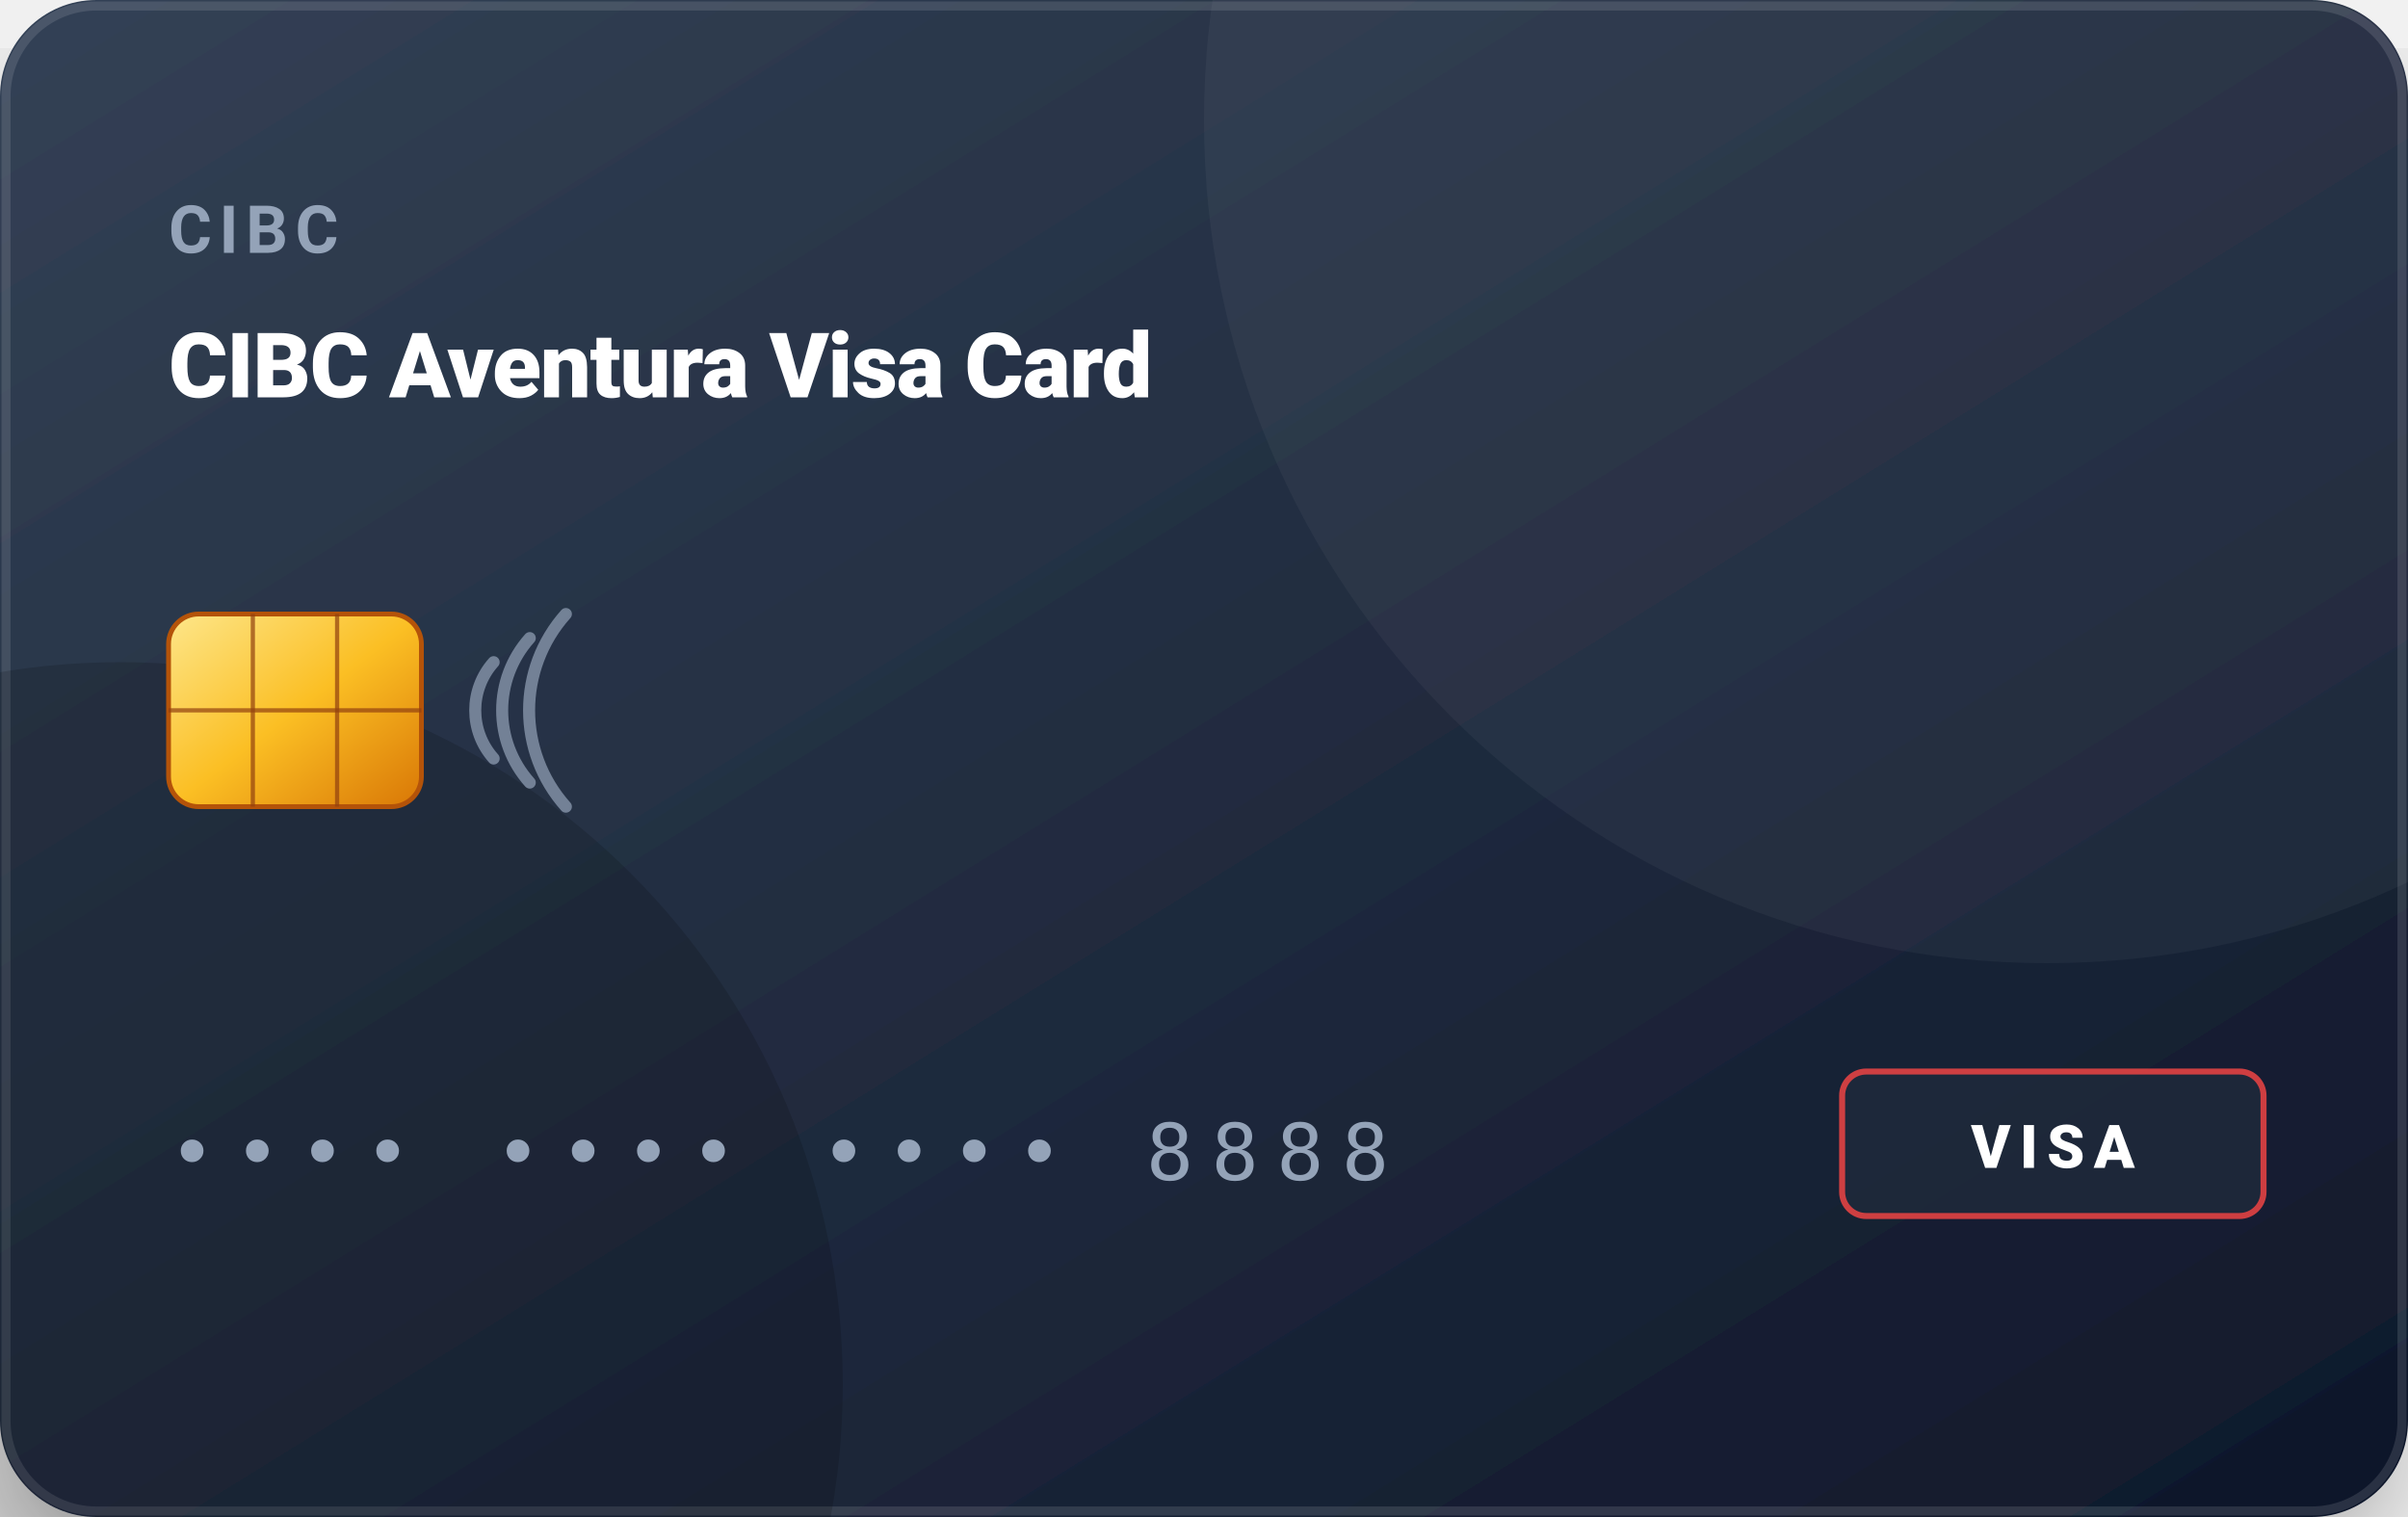
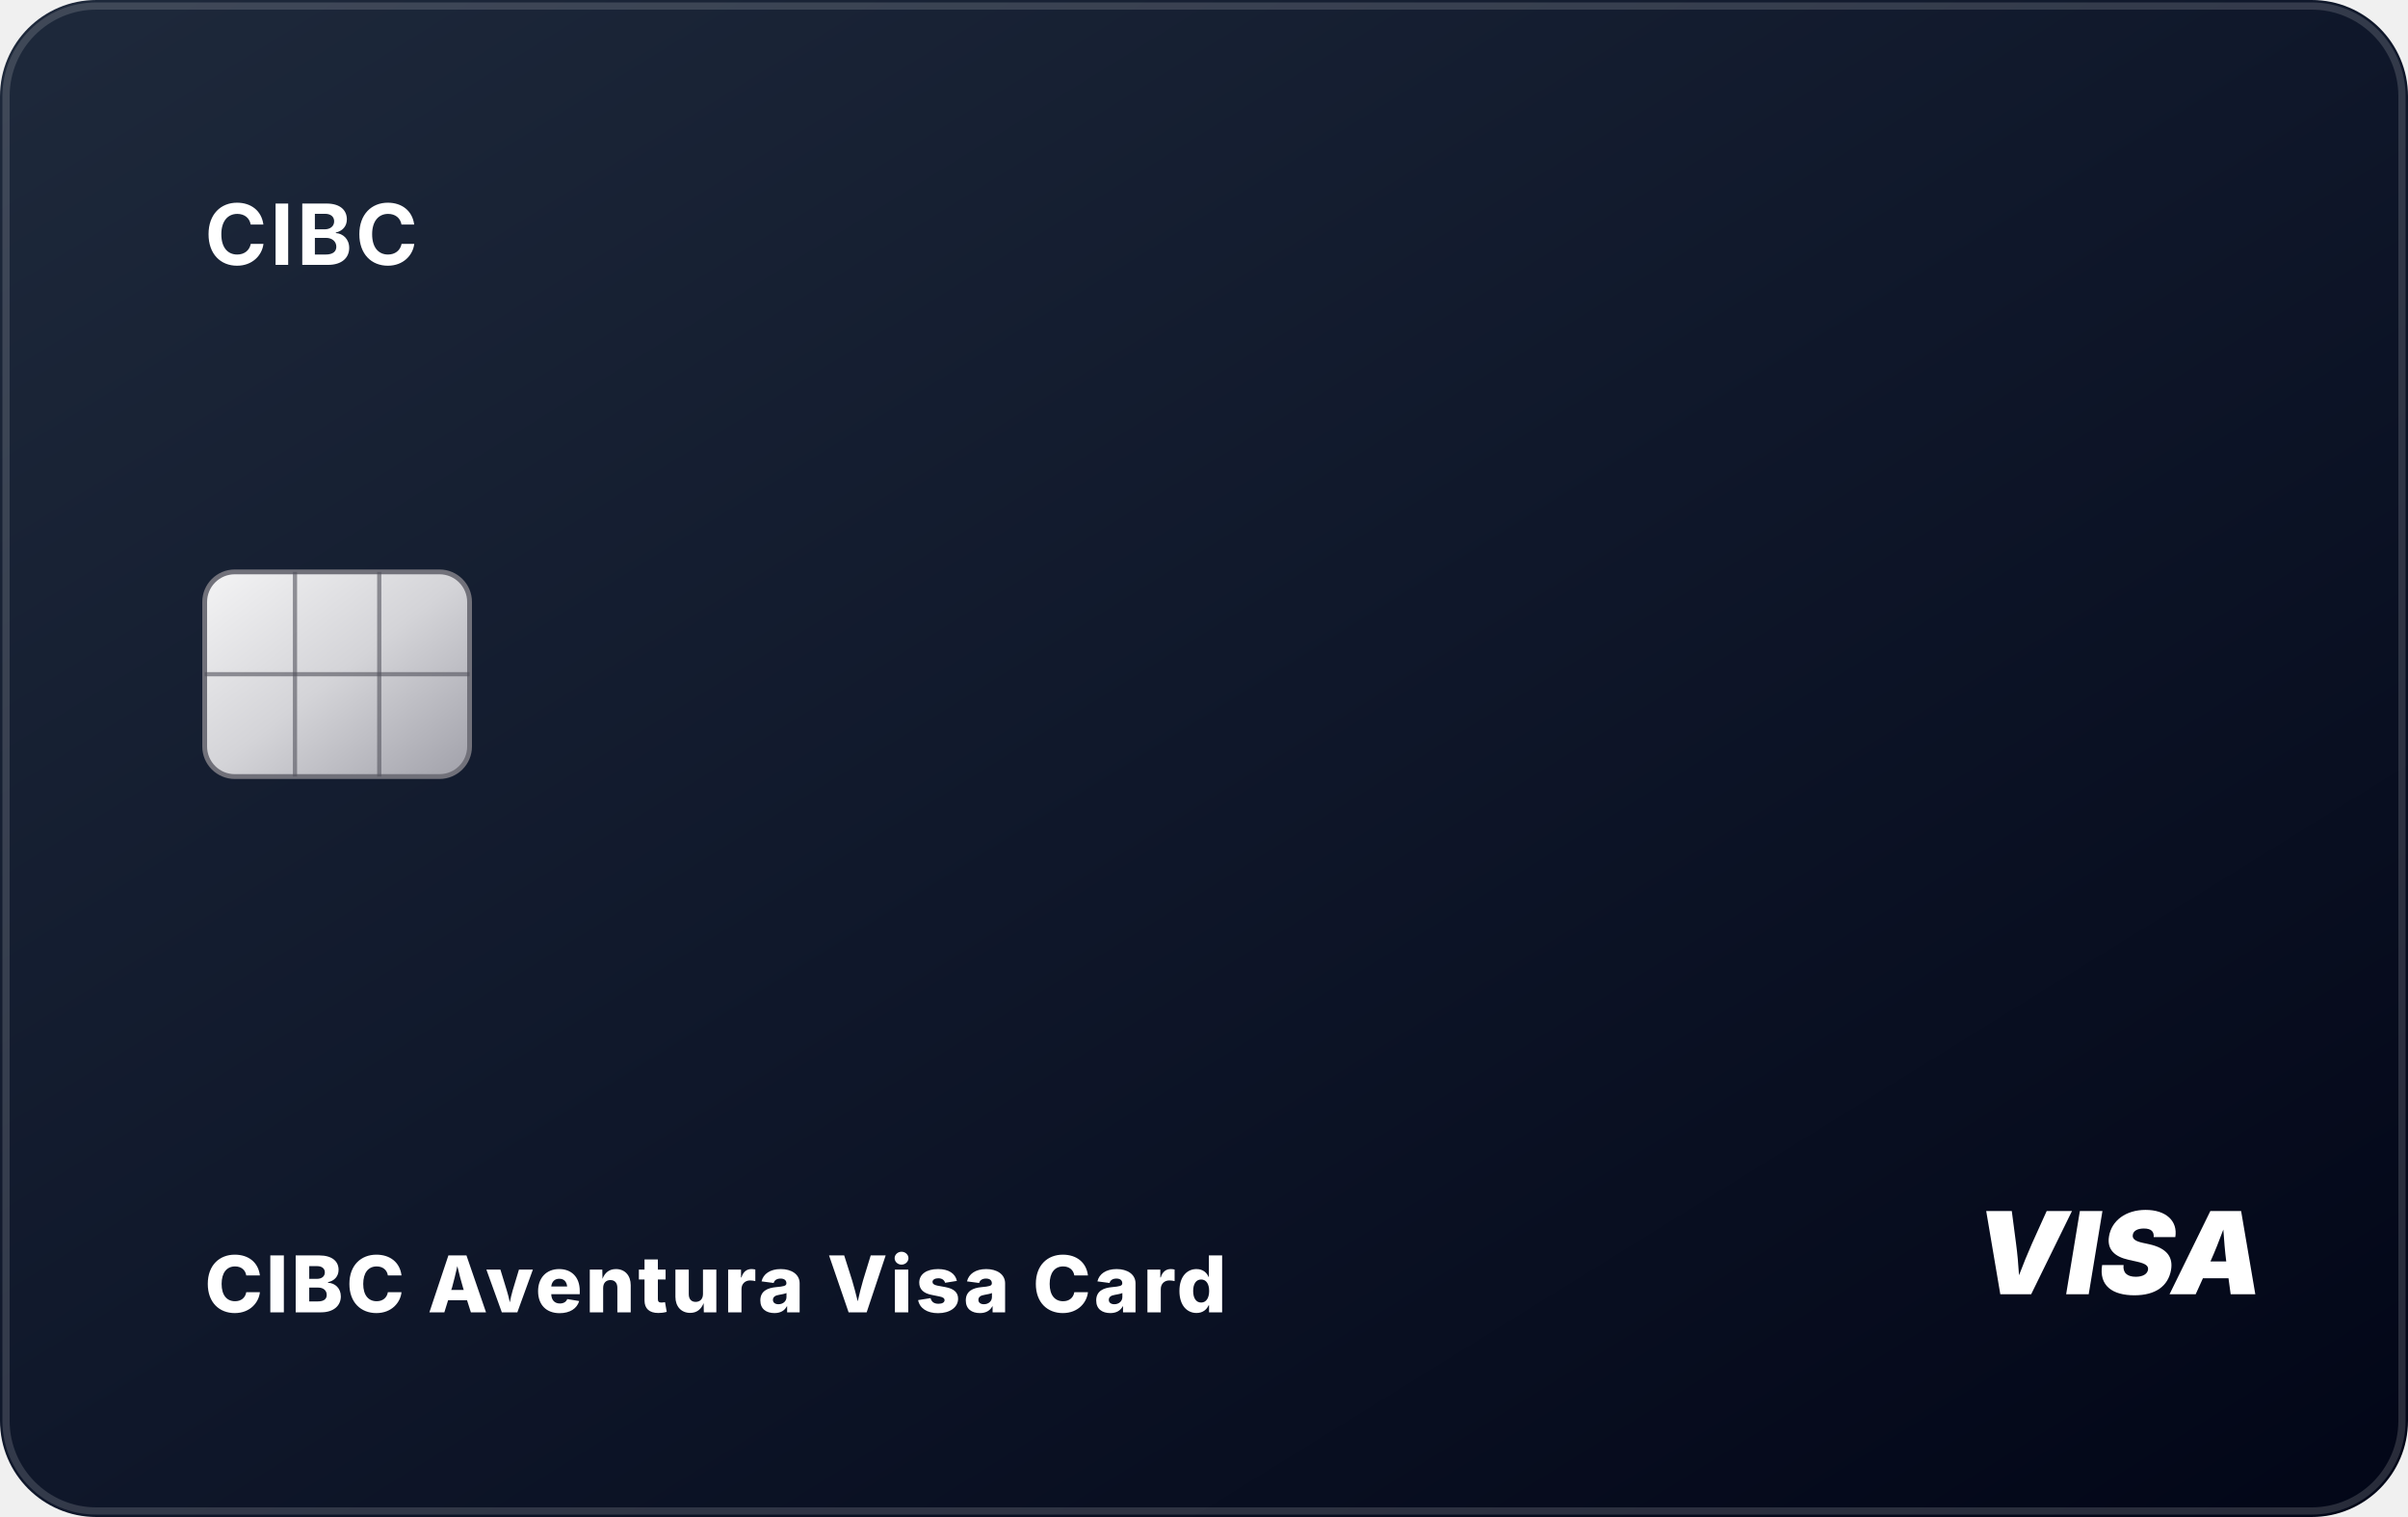
<svg xmlns="http://www.w3.org/2000/svg" viewBox="0 0 400 252" width="400" height="252">
  <defs>
-     <linearGradient id="cardBg-cibc-aventura-visa" x1="0%" y1="0%" x2="100%" y2="100%">
-       <stop offset="0%" stop-color="#334155" />
-       <stop offset="100%" stop-color="#0f172a" />
+     <linearGradient id="bg-cibc-aventura-visa" x1="0%" y1="0%" x2="100%" y2="100%">
+       <stop offset="0%" stop-color="#1e293b" />
+       <stop offset="50%" stop-color="#0f172a" />
+       <stop offset="100%" stop-color="#020617" />
    </linearGradient>
-     <linearGradient id="chipGrad" x1="0%" y1="0%" x2="100%" y2="100%">
-       <stop offset="0%" stop-color="#fde68a" />
-       <stop offset="50%" stop-color="#fbbf24" />
-       <stop offset="100%" stop-color="#d97706" />
+     <linearGradient id="chipSilver" x1="0%" y1="0%" x2="100%" y2="100%">
+       <stop offset="0%" stop-color="#f4f4f5" />
+       <stop offset="50%" stop-color="#d4d4d8" />
+       <stop offset="100%" stop-color="#a1a1aa" />
    </linearGradient>
-     <filter id="shadow" x="-5%" y="-5%" width="110%" height="110%">
-       <feDropShadow dx="0" dy="8" stdDeviation="12" flood-color="#000000" flood-opacity="0.35" />
-     </filter>
  </defs>
-   <rect width="400" height="252" rx="16" fill="url(#cardBg-cibc-aventura-visa)" filter="url(#shadow)" />
-   <rect width="398" height="250" x="1" y="1" rx="15" fill="none" stroke="rgba(255,255,255,0.12)" stroke-width="1.5" />
-   <circle cx="340" cy="20" r="140" fill="white" opacity="0.04" />
-   <circle cx="20" cy="230" r="120" fill="black" opacity="0.15" />
-   <text x="28" y="42" font-family="-apple-system, BlinkMacSystemFont, 'Segoe UI', Roboto, sans-serif" font-size="11" font-weight="700" letter-spacing="1.2" fill="#94a3b8" text-transform="uppercase">
-     CIBC
-   </text>
-   <text x="28" y="66" font-family="-apple-system, BlinkMacSystemFont, 'Segoe UI', Roboto, sans-serif" font-size="15" font-weight="800" letter-spacing="-0.2" fill="#ffffff">
-     CIBC Aventura Visa Card
-   </text>
-   <g transform="translate(28, 102)">
-     <rect width="42" height="32" rx="5" fill="url(#chipGrad)" stroke="#b45309" stroke-width="0.8" />
-     <line x1="14" y1="0" x2="14" y2="32" stroke="#92400e" stroke-width="0.7" opacity="0.7" />
-     <line x1="28" y1="0" x2="28" y2="32" stroke="#92400e" stroke-width="0.7" opacity="0.7" />
-     <line x1="0" y1="16" x2="42" y2="16" stroke="#92400e" stroke-width="0.7" opacity="0.7" />
+   <rect width="400" height="252" rx="16" fill="url(#bg-cibc-aventura-visa)" />
+   <rect width="398" height="250" x="1" y="1" rx="15" fill="none" stroke="rgba(255,255,255,0.15)" stroke-width="1.2" />
+   <text x="34" y="44" font-family="-apple-system, sans-serif" font-size="14" font-weight="700" fill="#ffffff" letter-spacing="0.5">CIBC</text>
+   <text x="34" y="218" font-family="-apple-system, sans-serif" font-size="13" font-weight="800" fill="#ffffff" letter-spacing="0.5">CIBC Aventura Visa Card</text>
+   <g transform="translate(34, 95)">
+     <rect width="44" height="34" rx="5" fill="url(#chipSilver)" stroke="#71717a" stroke-width="0.8" />
+     <line x1="15" y1="0" x2="15" y2="34" stroke="#52525b" stroke-width="0.7" opacity="0.6" />
+     <line x1="29" y1="0" x2="29" y2="34" stroke="#52525b" stroke-width="0.7" opacity="0.6" />
+     <line x1="0" y1="17" x2="44" y2="17" stroke="#52525b" stroke-width="0.7" opacity="0.6" />
  </g>
-   <g transform="translate(82, 110)" stroke="#94a3b8" stroke-width="2" fill="none" stroke-linecap="round" opacity="0.7">
-     <path d="M 0 16 A 12 12 0 0 1 0 0" />
-     <path d="M 6 20 A 18 18 0 0 1 6 -4" />
-     <path d="M 12 24 A 24 24 0 0 1 12 -8" />
-   </g>
-   <text x="28" y="196" font-family="'SF Mono', Menlo, Monaco, Consolas, monospace" font-size="13" letter-spacing="3" fill="#94a3b8">
-     •••• •••• •••• 8888
-   </text>
-   <g transform="translate(310, 192)">
-     <rect x="-4" y="-14" width="70" height="24" rx="4" fill="#1e293b" stroke="#ef4444" stroke-width="1" opacity="0.85" />
-     <text x="31" y="2" font-family="-apple-system, BlinkMacSystemFont, 'Segoe UI', Roboto, sans-serif" font-size="10" font-weight="900" letter-spacing="1.5" fill="#ffffff" text-anchor="middle">
-       VISA
-     </text>
+   <g transform="translate(320, 195)">
+     <text x="32" y="20" font-family="-apple-system, sans-serif" font-size="19" font-style="italic" font-weight="900" fill="#ffffff" text-anchor="middle">VISA</text>
  </g>
</svg>
